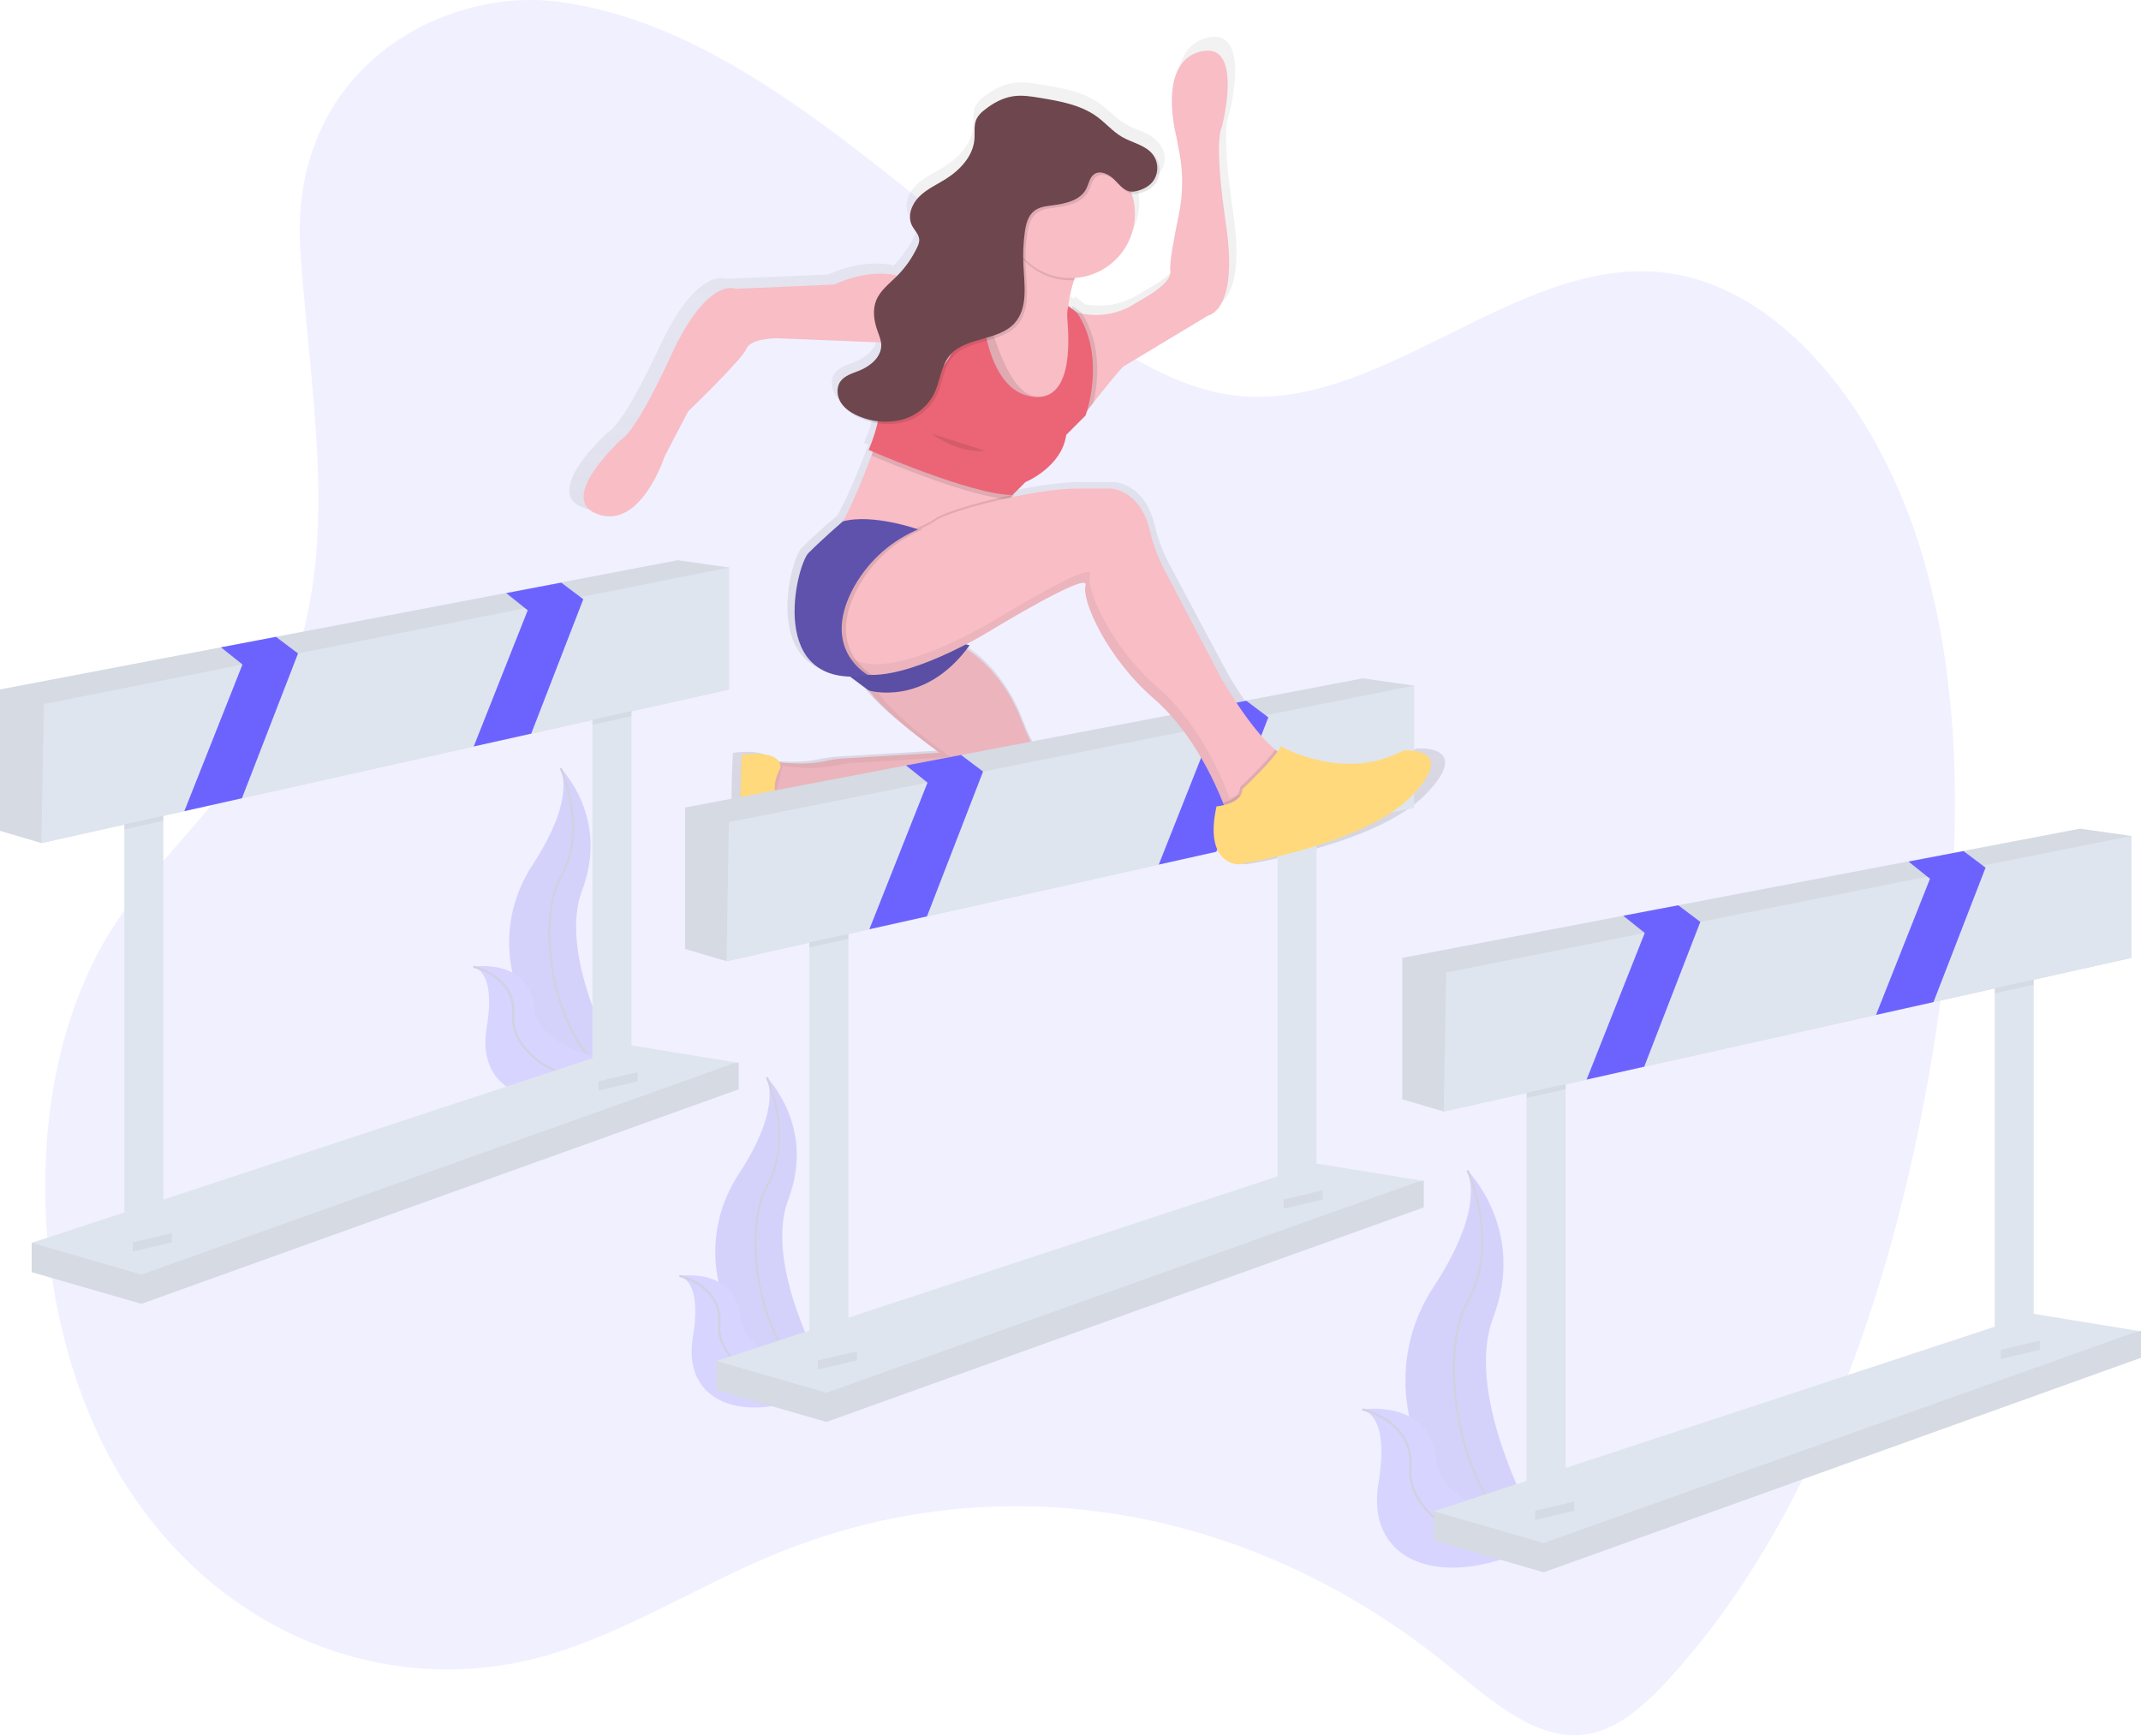
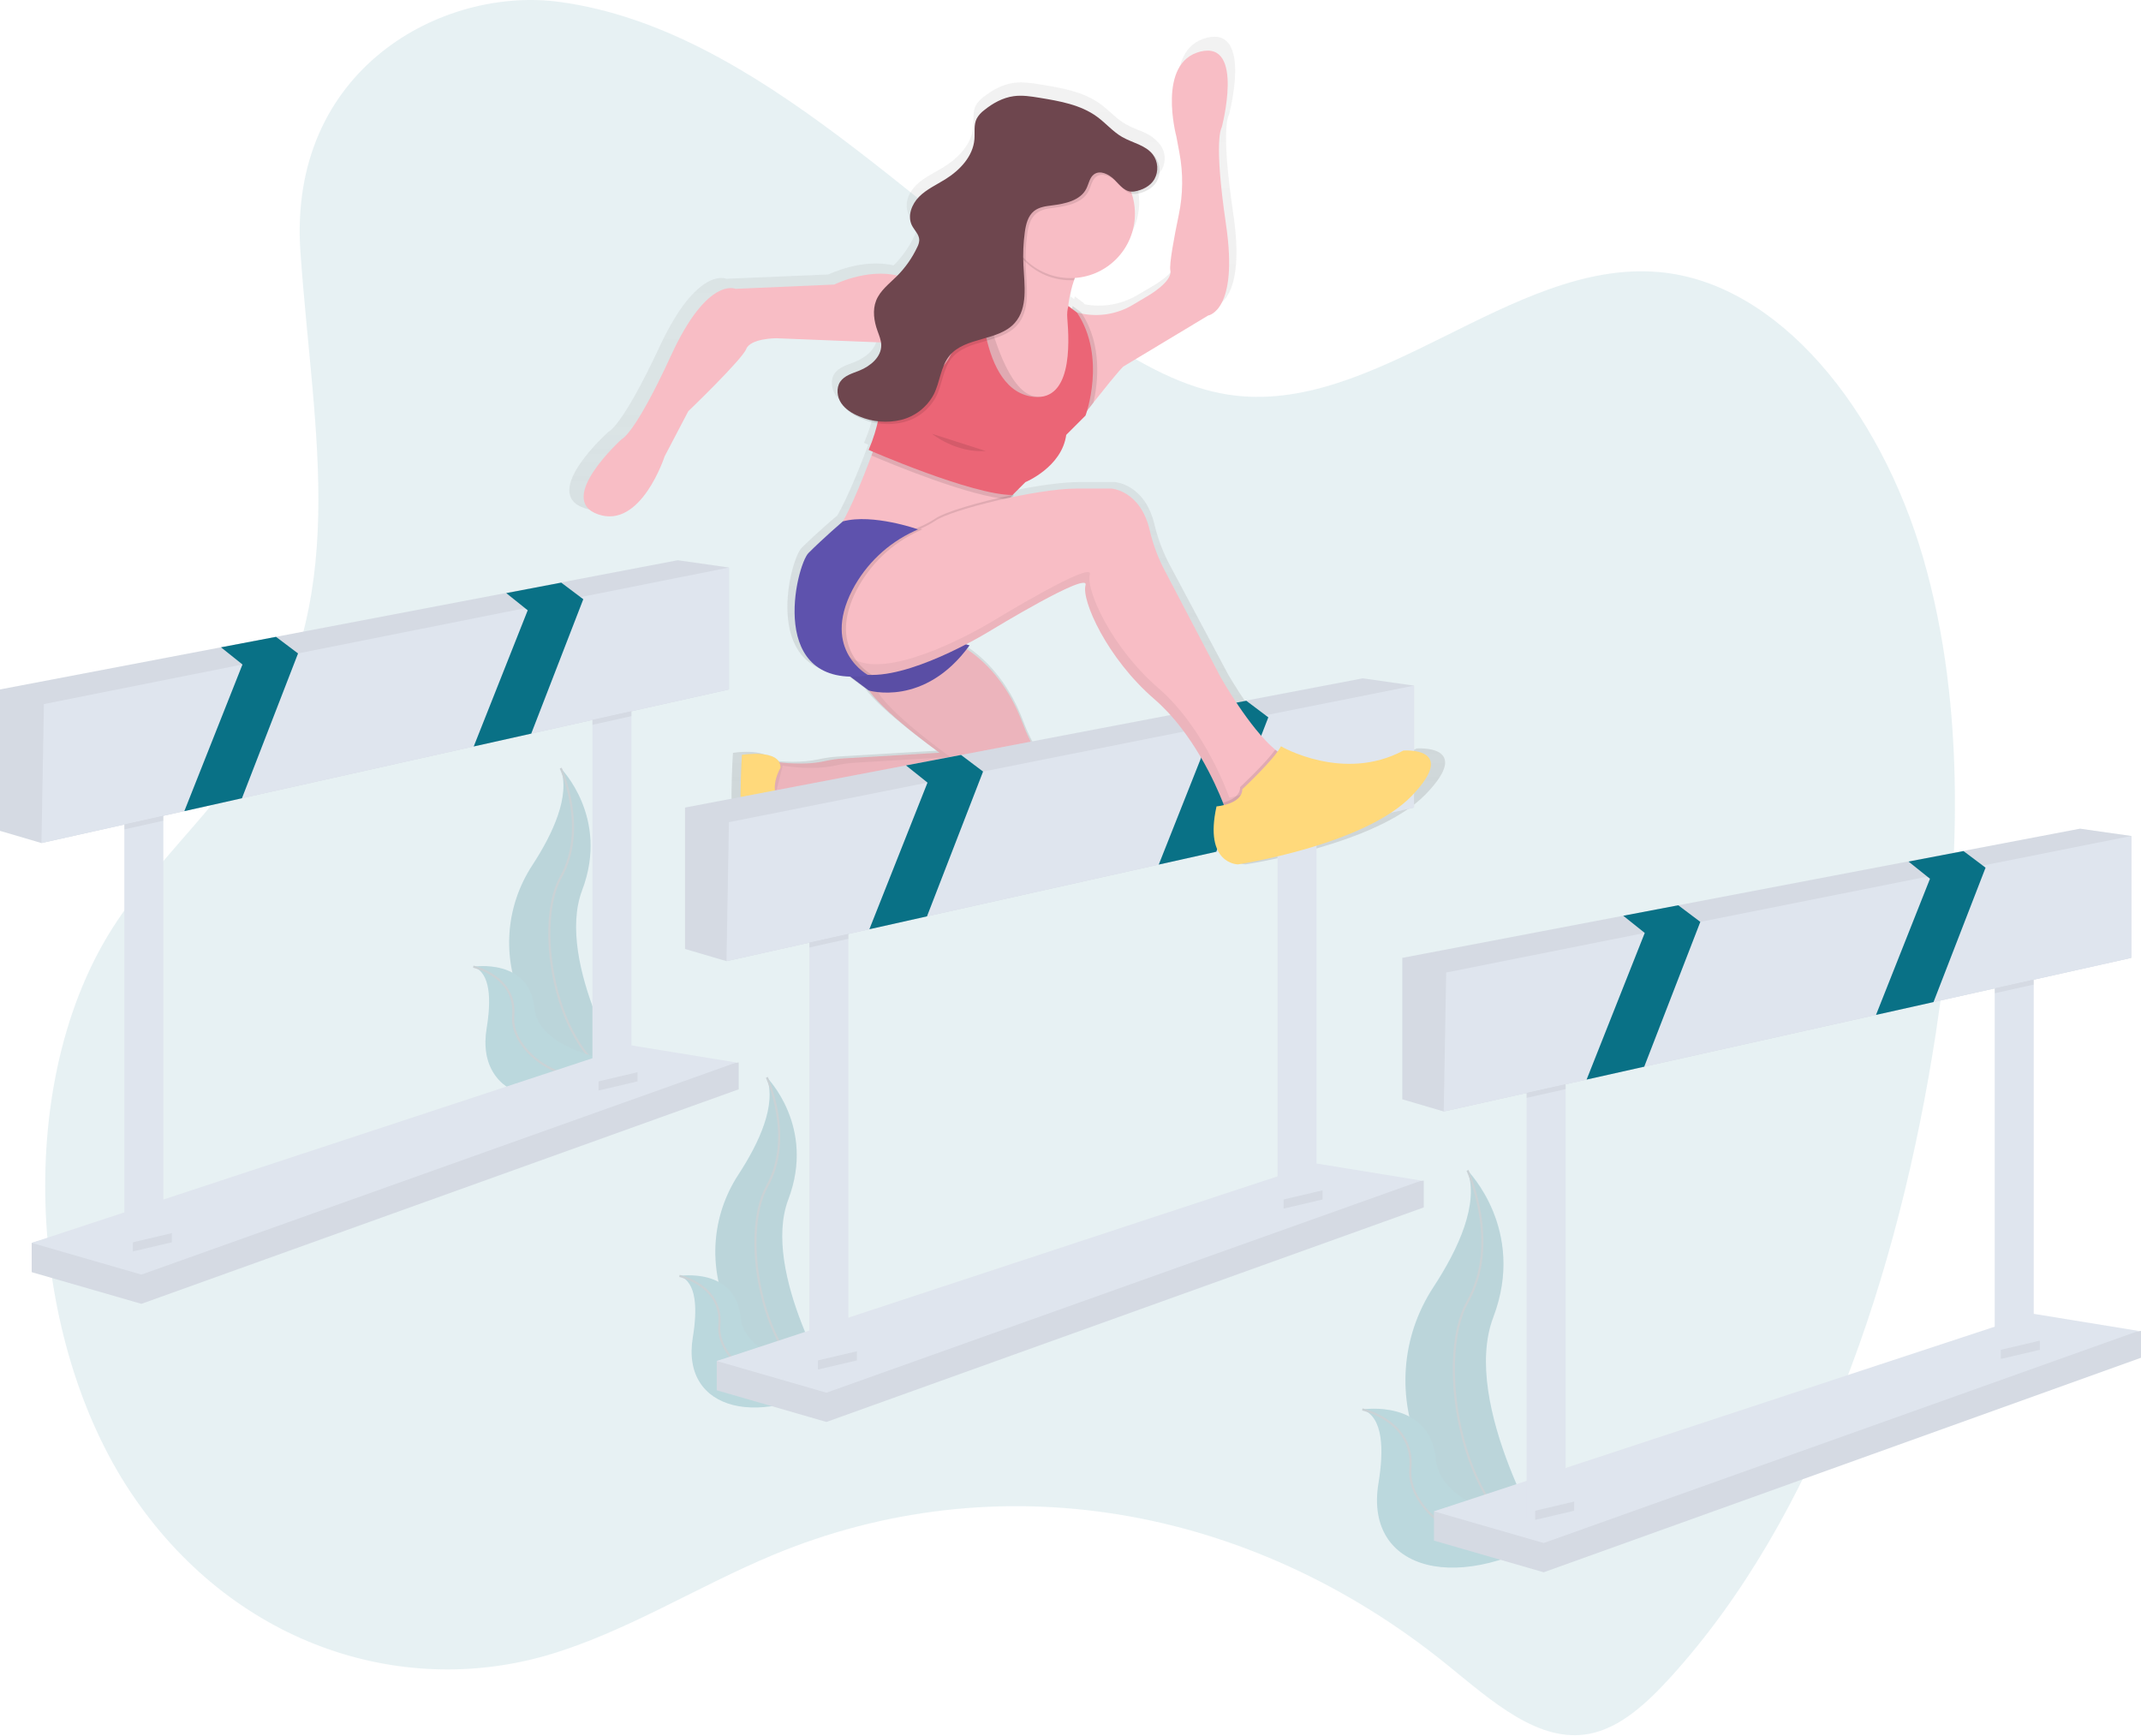
<svg xmlns="http://www.w3.org/2000/svg" data-name="Layer 1" width="997" height="808" viewBox="0 0 997 808">
  <defs>
-     <linearGradient id="2f4d485d-57ea-446e-b436-4d82ba75f353-192" x1="570.56" y1="454" x2="570.56" y2="63.07" gradientUnits="userSpaceOnUse">
+     <linearGradient id="2f4d485d-57ea-446e-b436-4d82ba75f353-67" x1="570.56" y1="454" x2="570.56" y2="63.07" gradientUnits="userSpaceOnUse">
      <stop offset="0" stop-color="gray" stop-opacity="0.25" />
      <stop offset="0.54" stop-color="gray" stop-opacity="0.12" />
      <stop offset="1" stop-color="gray" stop-opacity="0.1" />
    </linearGradient>
  </defs>
-   <path d="M362.14,46.9c93,12.73,168.51,101.25,252.3,156.49,18.67,12.31,38.24,23.15,58.93,26.36,68.54,10.64,131.74-63.09,200.6-57.07,55.81,4.88,103.14,64,123.22,133.54s17,147.32,5.85,220.32c-17.46,114-56.14,226.15-123.47,300.3-11.11,12.24-23.52,23.69-37.79,26.47C818,858,795.95,837.85,775.37,821.19c-92.88-75.22-210.3-94.32-314-51.08-35.12,14.64-68.71,36-104.65,46.54-69.21,20.26-147.53-5.34-194.52-76s-54.63-186.8-9.86-260c18.69-30.55,44.45-52.12,64.07-81.6,49.3-74,31.1-148.82,25-235.6C235.4,77.94,307.81,39.47,362.14,46.9Z" transform="translate(-101.5 -46)" fill="#6c63ff" opacity="0.1" />
+   <path d="M362.14,46.9c93,12.73,168.51,101.25,252.3,156.49,18.67,12.31,38.24,23.15,58.93,26.36,68.54,10.64,131.74-63.09,200.6-57.07,55.81,4.88,103.14,64,123.22,133.54s17,147.32,5.85,220.32c-17.46,114-56.14,226.15-123.47,300.3-11.11,12.24-23.52,23.69-37.79,26.47C818,858,795.95,837.85,775.37,821.19c-92.88-75.22-210.3-94.32-314-51.08-35.12,14.64-68.71,36-104.65,46.54-69.21,20.26-147.53-5.34-194.52-76s-54.63-186.8-9.86-260c18.69-30.55,44.45-52.12,64.07-81.6,49.3-74,31.1-148.82,25-235.6C235.4,77.94,307.81,39.47,362.14,46.9Z" transform="translate(-101.5 -46)" fill="#097186" opacity="0.1" />
  <g opacity="0.2">
-     <path d="M784.88,591s27.51,27.51,12,68.33,26.62,108.7,26.62,108.7l-1.29-.21c-56.5-10-84.57-74.59-53.15-122.59C780.72,627.42,790.31,606.48,784.88,591Z" transform="translate(-101.5 -46)" fill="#6c63ff" />
+     <path d="M784.88,591s27.51,27.51,12,68.33,26.62,108.7,26.62,108.7l-1.29-.21c-56.5-10-84.57-74.59-53.15-122.59C780.72,627.42,790.31,606.48,784.88,591Z" transform="translate(-101.5 -46)" fill="#097186" />
    <path d="M784.88,591.5s27.51,27.51,12,68.33,26.62,108.7,26.62,108.7l-1.29-.21c-56.5-10-84.57-74.59-53.15-122.59C780.72,627.87,790.31,606.94,784.88,591.5Z" transform="translate(-101.5 -46)" opacity="0.1" />
    <path d="M784.88,591s15.53,33.72,0,61.23-2.66,104.71,38.6,115.8" transform="translate(-101.5 -46)" fill="none" stroke="#535461" stroke-miterlimit="10" />
-     <path d="M735.89,702.3s31.39-5,34.25,23.13,60.36,32,60.36,32l-1.08.72c-47.48,31.17-92.86,19.85-86-21.53C745.95,721.27,745.74,705.81,735.89,702.3Z" transform="translate(-101.5 -46)" fill="#6c63ff" />
+     <path d="M735.89,702.3s31.39-5,34.25,23.13,60.36,32,60.36,32l-1.08.72c-47.48,31.17-92.86,19.85-86-21.53C745.95,721.27,745.74,705.81,735.89,702.3Z" transform="translate(-101.5 -46)" fill="#097186" />
    <path d="M735.89,702.3s24.37,5.35,22.36,27.5,36.18,48.71,72.25,27.66" transform="translate(-101.5 -46)" fill="none" stroke="#535461" stroke-miterlimit="10" />
  </g>
  <g opacity="0.2">
-     <path d="M458.6,547.68s22.86,22.86,10,56.77,22.12,90.32,22.12,90.32l-1.07-.18c-46.94-8.29-70.27-62-44.17-101.86C455.14,577.9,463.11,560.51,458.6,547.68Z" transform="translate(-101.5 -46)" fill="#6c63ff" />
+     <path d="M458.6,547.68s22.86,22.86,10,56.77,22.12,90.32,22.12,90.32l-1.07-.18c-46.94-8.29-70.27-62-44.17-101.86C455.14,577.9,463.11,560.51,458.6,547.68Z" transform="translate(-101.5 -46)" fill="#097186" />
    <path d="M458.6,548.06s22.86,22.86,10,56.77,22.12,90.32,22.12,90.32L489.6,695c-46.94-8.29-70.27-62-44.17-101.86C455.14,578.28,463.11,560.89,458.6,548.06Z" transform="translate(-101.5 -46)" opacity="0.1" />
    <path d="M458.6,547.68s12.9,28,0,50.87-2.21,87,32.07,96.22" transform="translate(-101.5 -46)" fill="none" stroke="#535461" stroke-miterlimit="10" />
-     <path d="M417.89,640.13S444,636,446.35,659.35,496.5,686,496.5,686l-.9.6c-39.45,25.9-77.16,16.5-71.47-17.89C426.24,655.88,426.07,643,417.89,640.13Z" transform="translate(-101.5 -46)" fill="#6c63ff" />
+     <path d="M417.89,640.13S444,636,446.35,659.35,496.5,686,496.5,686l-.9.6c-39.45,25.9-77.16,16.5-71.47-17.89C426.24,655.88,426.07,643,417.89,640.13Z" transform="translate(-101.5 -46)" fill="#097186" />
    <path d="M417.89,640.13s20.24,4.44,18.58,22.85,30.06,40.48,60,23" transform="translate(-101.5 -46)" fill="none" stroke="#535461" stroke-miterlimit="10" />
  </g>
  <g opacity="0.2">
-     <path d="M362.6,403.68s22.86,22.86,10,56.77,22.12,90.32,22.12,90.32l-1.07-.18c-46.94-8.29-70.27-62-44.17-101.86C359.14,433.9,367.11,416.51,362.6,403.68Z" transform="translate(-101.5 -46)" fill="#6c63ff" />
+     <path d="M362.6,403.68s22.86,22.86,10,56.77,22.12,90.32,22.12,90.32l-1.07-.18c-46.94-8.29-70.27-62-44.17-101.86C359.14,433.9,367.11,416.51,362.6,403.68Z" transform="translate(-101.5 -46)" fill="#097186" />
    <path d="M362.6,404.06s22.86,22.86,10,56.77,22.12,90.32,22.12,90.32L393.6,551c-46.94-8.29-70.27-62-44.17-101.86C359.14,434.28,367.11,416.89,362.6,404.06Z" transform="translate(-101.5 -46)" opacity="0.1" />
    <path d="M362.6,403.68s12.9,28,0,50.87-2.21,87,32.07,96.22" transform="translate(-101.5 -46)" fill="none" stroke="#535461" stroke-miterlimit="10" />
-     <path d="M321.89,496.13S348,492,350.35,515.35,400.5,542,400.5,542l-.9.6c-39.45,25.9-77.16,16.5-71.47-17.89C330.24,511.88,330.07,499,321.89,496.13Z" transform="translate(-101.5 -46)" fill="#6c63ff" />
+     <path d="M321.89,496.13S348,492,350.35,515.35,400.5,542,400.5,542l-.9.6c-39.45,25.9-77.16,16.5-71.47-17.89C330.24,511.88,330.07,499,321.89,496.13Z" transform="translate(-101.5 -46)" fill="#097186" />
    <path d="M321.89,496.13s20.24,4.44,18.58,22.85,30.06,40.48,60,23" transform="translate(-101.5 -46)" fill="none" stroke="#535461" stroke-miterlimit="10" />
  </g>
  <polygon points="14.76 592.38 14.76 578.75 294.05 500.42 344 494.74 344 507.23 65.85 607.13 14.76 592.38" fill="#dfe5ee" />
  <polygon points="14.76 592.38 14.76 578.75 294.05 500.42 344 494.74 344 507.23 65.85 607.13 14.76 592.38" opacity="0.05" />
  <polygon points="14.76 578.75 294.05 486.79 342.87 494.74 65.85 593.51 14.76 578.75" fill="#dfe5ee" />
  <rect x="57.9" y="370.99" width="18.17" height="211.17" fill="#dfe5ee" />
  <rect x="275.88" y="322.17" width="18.17" height="185.06" fill="#dfe5ee" />
  <polygon points="339.46 264.27 339.46 321.04 112.67 371.7 85.84 377.7 19.3 392.56 0 386.88 0 321.04 102.91 301.42 128.52 296.54 315.62 260.87 339.46 264.27" fill="#dfe5ee" />
  <polygon points="339.46 264.27 339.46 321.04 112.67 371.7 85.84 377.7 19.3 392.56 0 386.88 0 321.04 102.91 301.42 128.52 296.54 315.62 260.87 339.46 264.27" opacity="0.05" />
  <polygon points="76.07 370.99 76.07 382.15 57.9 386.21 57.9 370.99 76.07 370.99" opacity="0.05" />
  <polygon points="294.05 322.17 294.05 333.46 275.88 337.51 275.88 322.17 294.05 322.17" opacity="0.05" />
  <polygon points="339.46 264.27 339.46 321.04 247.38 341.61 220.6 347.59 112.67 371.7 85.84 377.7 19.3 392.56 20.44 327.85 112.91 309.42 138.78 304.27 138.79 304.27 244.5 283.2 270.32 278.05 339.46 264.27" fill="#dfe5ee" />
-   <polygon points="138.79 304.27 112.67 371.7 85.84 377.7 112.91 309.42 102.91 301.42 128.52 296.54 138.78 304.27 138.79 304.27" fill="#6c63ff" />
-   <polygon points="271.62 279.03 247.38 341.61 220.6 347.59 245.74 284.18 244.5 283.2 235.74 276.18 261.35 271.3 270.32 278.05 271.61 279.03 271.62 279.03" fill="#6c63ff" />
+   <polygon points="138.79 304.27 112.67 371.7 85.84 377.7 112.91 309.42 102.91 301.42 128.52 296.54 138.78 304.27 138.79 304.27" fill="#097186" />
+   <polygon points="271.62 279.03 247.38 341.61 220.6 347.59 245.74 284.18 244.5 283.2 235.74 276.18 261.35 271.3 270.32 278.05 271.61 279.03 271.62 279.03" fill="#097186" />
  <polygon points="61.88 578.47 80.04 574.21 80.04 578.47 61.88 582.73 61.88 578.47" opacity="0.05" />
  <polygon points="278.72 503.54 296.88 499.28 296.88 503.54 278.72 507.8 278.72 503.54" opacity="0.05" />
-   <path d="M761.23,394.51c-28.95,15.25-58.92-2-58.92-2a19.07,19.07,0,0,1-1.61,2.52c-.37-.28-.75-.57-1.13-.88-12.44-10.17-26.21-34.18-26.21-34.18l-26.83-50.31a78.52,78.52,0,0,1-7.37-19.19c-4.42-19.18-18.53-20-18.53-20H604.1c-8,0-19.56,1.68-31,4a2.1,2.1,0,0,0,.57-1.14l-.55.11,6.14-6s17.57-7.12,19.64-22.37l9.3-9.15s.3-.8.72-2.21l3.09-3.89c13.46-16.85,14.43-17.13,14.43-17.13l40.81-24.15s14.65-2.08,8.54-43.05-2-46-2-46,11.1-41.05-10.18-35.94-11.66,40.2-11.66,40.2l1.48,7.75a74.2,74.2,0,0,1-.3,29.35c-2.21,10.45-4.68,23.36-4.06,26.44,1.09,5.37-11.2,12.17-11.2,12.17l-6.95,4.06a35.17,35.17,0,0,1-24.39,4.16l-.37-.56L602,184a12.05,12.05,0,0,0-.3,1.3L600,184l0,.1c0-.36,0-.7.08-1.08a53.88,53.88,0,0,1,2.69-11.28c.11-.34.25-.7.37-1A30.72,30.72,0,0,0,632,140.29a30,30,0,0,0-1.52-9.44,6.51,6.51,0,0,0,2.38,0c3.74-.6,7.71-2.52,9.65-5.83a10.7,10.7,0,0,0-.79-11.72,11.71,11.71,0,0,0-1.6-1.67c-3.55-4-9.49-5-14.21-7.69-4.49-2.53-7.9-6.57-12.08-9.58-7.9-5.71-18-7.43-27.64-9-4.14-.67-8.35-1.34-12.51-.79-5.26.7-10.1,3.33-14.22,6.62a12.8,12.8,0,0,0-3.59,3.95c-1.53,3-.86,6.52-1.13,9.84-.66,8.08-7,14.66-14,18.95-4.3,2.63-9,4.73-12.61,8.26s-5.74,9.1-3.49,13.56c1.19,2.36,3.54,4.33,3.56,7a7.84,7.84,0,0,1-1,3.34,48.67,48.67,0,0,1-9.59,13.5c-14.6-3.52-30.36,4.22-30.36,4.22l-47.55,2s-13.44-6.1-31,31.52-23.78,39.66-23.78,39.66-32,28.47-11.37,35.59,32-27.46,32-27.46L417,233.84s25.84-24.41,27.91-29.49,14.47-5.08,14.47-5.08l50.41,2a9.59,9.59,0,0,1,.12,1.23c.12,5.64-5.17,10-10.49,12.09-3.36,1.34-7.2,2.35-9.25,5.29s-1.56,7.21.5,10.21a13.42,13.42,0,0,0,2.19,2.43,20.53,20.53,0,0,0,7.72,5,35.81,35.81,0,0,0,7.51,2.08,76,76,0,0,1-4.25,12.6l2,.86-.66,1.76c-2.82,7.49-8.63,22.27-13.77,31.21-.05,0-9.34,7.88-16.55,15-5.51,5.42-18.79,57.6,20.07,58.54l8.87,6.54.18,0c7.89,11.14,33.94,29.44,33.94,29.44l-46.07,2.72a57.66,57.66,0,0,0-6.85.83q-1.13.2-2.26.45c-8.12,1.78-17.11,1.15-21.93.58-3.19-6-18-3.56-18-3.56s-2.07,30.51,1,47.79,14.47,6.1,14.47,6.1c-2.07-15.25,15-26.47,15-26.47h0c2.17-1.09,4.74-2.41,7.76-4,9.58-5.14,55.15,2.72,69.24,5.32a47.65,47.65,0,0,0,9.41.8c40.39-.66,29.9-20.36,29.9-20.36l-8.13-16a82.22,82.22,0,0,1-3.56-8.18c-7.18-19-18.34-29.46-26.89-35.06.46-.58.92-1.16,1.37-1.77,0,0-.68-.16-1.71-.47,7.22-3.69,12-6.64,12-6.64s47.55-28.47,45.49-21.35,10.34,34.57,33.08,53.89c.66.56,1.3,1.13,1.94,1.71l.62.57,1.27,1.2.69.67,1.18,1.18.66.68,1.25,1.34.5.54q.85.94,1.68,1.9l.36.43q.64.76,1.27,1.52l.57.71,1,1.28.58.75,1,1.31.52.69,1.16,1.61.28.38q.71,1,1.39,2l.34.51,1,1.51.42.65.89,1.4.39.62.93,1.53.27.44q1.21,2,2.3,4l.12.22.95,1.72.15.28.91,1.72.06.12a151.46,151.46,0,0,1,6.87,15.07,26.4,26.4,0,0,1-3.53.6c-6.2,27.46,10.34,27.46,10.34,27.46s61-9.15,83.74-32.54S761.23,394.51,761.23,394.51Z" transform="translate(-101.5 -46)" fill="url(#2f4d485d-57ea-446e-b436-4d82ba75f353-192)" />
+   <path d="M761.23,394.51c-28.95,15.25-58.92-2-58.92-2a19.07,19.07,0,0,1-1.61,2.52c-.37-.28-.75-.57-1.13-.88-12.44-10.17-26.21-34.18-26.21-34.18l-26.83-50.31a78.52,78.52,0,0,1-7.37-19.19c-4.42-19.18-18.53-20-18.53-20H604.1c-8,0-19.56,1.68-31,4a2.1,2.1,0,0,0,.57-1.14l-.55.11,6.14-6s17.57-7.12,19.64-22.37l9.3-9.15s.3-.8.72-2.21l3.09-3.89c13.46-16.85,14.43-17.13,14.43-17.13l40.81-24.15s14.65-2.08,8.54-43.05-2-46-2-46,11.1-41.05-10.18-35.94-11.66,40.2-11.66,40.2l1.48,7.75a74.2,74.2,0,0,1-.3,29.35c-2.21,10.45-4.68,23.36-4.06,26.44,1.09,5.37-11.2,12.17-11.2,12.17l-6.95,4.06a35.17,35.17,0,0,1-24.39,4.16l-.37-.56L602,184a12.05,12.05,0,0,0-.3,1.3L600,184l0,.1c0-.36,0-.7.08-1.08a53.88,53.88,0,0,1,2.69-11.28c.11-.34.25-.7.37-1A30.72,30.72,0,0,0,632,140.29a30,30,0,0,0-1.52-9.44,6.51,6.51,0,0,0,2.38,0c3.74-.6,7.71-2.52,9.65-5.83a10.7,10.7,0,0,0-.79-11.72,11.71,11.71,0,0,0-1.6-1.67c-3.55-4-9.49-5-14.21-7.69-4.49-2.53-7.9-6.57-12.08-9.58-7.9-5.71-18-7.43-27.64-9-4.14-.67-8.35-1.34-12.51-.79-5.26.7-10.1,3.33-14.22,6.62a12.8,12.8,0,0,0-3.59,3.95c-1.53,3-.86,6.52-1.13,9.84-.66,8.08-7,14.66-14,18.95-4.3,2.63-9,4.73-12.61,8.26s-5.74,9.1-3.49,13.56c1.19,2.36,3.54,4.33,3.56,7a7.84,7.84,0,0,1-1,3.34,48.67,48.67,0,0,1-9.59,13.5c-14.6-3.52-30.36,4.22-30.36,4.22l-47.55,2s-13.44-6.1-31,31.52-23.78,39.66-23.78,39.66-32,28.47-11.37,35.59,32-27.46,32-27.46L417,233.84s25.84-24.41,27.91-29.49,14.47-5.08,14.47-5.08l50.41,2a9.59,9.59,0,0,1,.12,1.23c.12,5.64-5.17,10-10.49,12.09-3.36,1.34-7.2,2.35-9.25,5.29s-1.56,7.21.5,10.21a13.42,13.42,0,0,0,2.19,2.43,20.53,20.53,0,0,0,7.72,5,35.81,35.81,0,0,0,7.51,2.08,76,76,0,0,1-4.25,12.6l2,.86-.66,1.76c-2.82,7.49-8.63,22.27-13.77,31.21-.05,0-9.34,7.88-16.55,15-5.51,5.42-18.79,57.6,20.07,58.54l8.87,6.54.18,0c7.89,11.14,33.94,29.44,33.94,29.44l-46.07,2.72a57.66,57.66,0,0,0-6.85.83q-1.13.2-2.26.45c-8.12,1.78-17.11,1.15-21.93.58-3.19-6-18-3.56-18-3.56s-2.07,30.51,1,47.79,14.47,6.1,14.47,6.1c-2.07-15.25,15-26.47,15-26.47h0c2.17-1.09,4.74-2.41,7.76-4,9.58-5.14,55.15,2.72,69.24,5.32a47.65,47.65,0,0,0,9.41.8c40.39-.66,29.9-20.36,29.9-20.36l-8.13-16a82.22,82.22,0,0,1-3.56-8.18c-7.18-19-18.34-29.46-26.89-35.06.46-.58.92-1.16,1.37-1.77,0,0-.68-.16-1.71-.47,7.22-3.69,12-6.64,12-6.64s47.55-28.47,45.49-21.35,10.34,34.57,33.08,53.89c.66.56,1.3,1.13,1.94,1.71l.62.57,1.27,1.2.69.67,1.18,1.18.66.68,1.25,1.34.5.54q.85.94,1.68,1.9l.36.43q.64.76,1.27,1.52l.57.71,1,1.28.58.75,1,1.31.52.69,1.16,1.61.28.38q.71,1,1.39,2l.34.51,1,1.51.42.65.89,1.4.39.62.93,1.53.27.44q1.21,2,2.3,4l.12.22.95,1.72.15.28.91,1.72.06.12a151.46,151.46,0,0,1,6.87,15.07,26.4,26.4,0,0,1-3.53.6c-6.2,27.46,10.34,27.46,10.34,27.46s61-9.15,83.74-32.54S761.23,394.51,761.23,394.51Z" transform="translate(-101.5 -46)" fill="url(#2f4d485d-57ea-446e-b436-4d82ba75f353-67)" />
  <path d="M540,342.5s25.14,6.52,37.68,40.22a81.56,81.56,0,0,0,3.45,8L589,406.5s10.15,19.37-28.92,20a45.36,45.36,0,0,1-9.1-.79c-13.63-2.55-57.71-10.28-67-5.23a172.92,172.92,0,0,1-16,8l-11-12,4-16s13.21,2.48,24.62-.07a55.86,55.86,0,0,1,8.81-1.26L539,396.5s-35-25-35-34S540,342.5,540,342.5Z" transform="translate(-101.5 -46)" fill="#f8bdc5" />
  <path d="M465,403.5s-11,17.94,11.49,21c0,0-16.49,11-14.49,26,0,0-11,11-14-6s-1-47-1-47S465,394.5,465,403.5Z" transform="translate(-101.5 -46)" opacity="0.05" />
  <path d="M540,342.5s25.14,6.52,37.68,40.22a81.56,81.56,0,0,0,3.45,8L589,406.5s10.15,19.37-28.92,20a45.36,45.36,0,0,1-9.1-.79c-13.63-2.55-57.71-10.28-67-5.23a172.92,172.92,0,0,1-16,8l-11-12,4-16s13.21,2.48,24.62-.07a55.86,55.86,0,0,1,8.81-1.26L539,396.5s-35-25-35-34S540,342.5,540,342.5Z" transform="translate(-101.5 -46)" opacity="0.05" />
  <path d="M462,418.5l4-16s13.21,2.48,24.62-.07a55.86,55.86,0,0,1,8.81-1.26L544,398.5s-35-25-35-34,36-20,36-20l.27.08A32.74,32.74,0,0,0,540,342.5s-36,11-36,20,35,34,35,34l-44.56,2.67a55.86,55.86,0,0,0-8.81,1.26c-11.41,2.55-24.62.07-24.62.07l-4,16,11,12s.74-.3,2.26-1Z" transform="translate(-101.5 -46)" opacity="0.05" />
  <path d="M465,403.5s-11,17.94,11.49,21c0,0-16.49,11-14.49,26,0,0-11,11-14-6s-1-47-1-47S465,394.5,465,403.5Z" transform="translate(-101.5 -46)" fill="#ffd97b" />
  <polygon points="333.76 647.38 333.76 633.75 613.05 555.42 663 549.74 663 562.23 384.85 662.13 333.76 647.38" fill="#dfe5ee" />
  <polygon points="333.76 647.38 333.76 633.75 613.05 555.42 663 549.74 663 562.23 384.85 662.13 333.76 647.38" opacity="0.05" />
  <polygon points="333.76 633.75 613.05 541.79 661.87 549.74 384.85 648.51 333.76 633.75" fill="#dfe5ee" />
  <rect x="376.9" y="425.99" width="18.17" height="211.17" fill="#dfe5ee" />
  <rect x="594.88" y="377.17" width="18.17" height="185.06" fill="#dfe5ee" />
  <polygon points="658.46 319.27 658.46 376.04 431.67 426.7 404.84 432.7 338.3 447.56 319 441.88 319 376.04 421.9 356.42 447.52 351.54 634.62 315.87 658.46 319.27" fill="#dfe5ee" />
  <polygon points="658.46 319.27 658.46 376.04 431.67 426.7 404.84 432.7 338.3 447.56 319 441.88 319 376.04 421.9 356.42 447.52 351.54 634.62 315.87 658.46 319.27" opacity="0.05" />
  <polygon points="395.07 425.99 395.07 437.15 376.9 441.21 376.9 425.99 395.07 425.99" opacity="0.05" />
  <polygon points="613.05 377.17 613.05 388.46 594.88 392.51 594.88 377.17 613.05 377.17" opacity="0.05" />
  <polygon points="658.46 319.27 658.46 376.04 566.38 396.61 539.6 402.59 431.67 426.7 404.84 432.7 338.3 447.56 339.44 382.85 431.91 364.42 457.78 359.27 457.79 359.27 563.5 338.2 589.32 333.05 658.46 319.27" fill="#dfe5ee" />
-   <polygon points="457.79 359.27 431.67 426.7 404.84 432.7 431.91 364.42 421.9 356.42 447.52 351.54 457.78 359.27 457.79 359.27" fill="#6c63ff" />
-   <polygon points="590.62 334.03 566.38 396.61 539.6 402.59 564.74 339.18 563.5 338.2 554.74 331.18 580.35 326.3 589.32 333.05 590.61 334.03 590.62 334.03" fill="#6c63ff" />
+   <polygon points="457.79 359.27 431.67 426.7 404.84 432.7 431.91 364.42 421.9 356.42 447.52 351.54 457.78 359.27 457.79 359.27" fill="#097186" />
+   <polygon points="590.62 334.03 566.38 396.61 539.6 402.59 564.74 339.18 563.5 338.2 554.74 331.18 580.35 326.3 589.32 333.05 590.61 334.03 590.62 334.03" fill="#097186" />
  <polygon points="380.88 633.47 399.04 629.21 399.04 633.47 380.88 637.73 380.88 633.47" opacity="0.05" />
  <polygon points="597.72 558.54 615.88 554.28 615.88 558.54 597.72 562.79 597.72 558.54" opacity="0.05" />
  <path d="M664.13,192.9l-39.48,23.75s-.94.28-14,16.85l-4.69,6c-9.92,12.75-30.54,17-30.54,17l-13.08-20.12-2.76-24.44,2.9-9.87,2.3-7.82,20.12,2.88L593,201.5l10-10c.78.21,1.57.4,2.36.55A33.55,33.55,0,0,0,628.95,188l6.72-4s11.88-6.69,10.83-12c-.6-3,1.79-15.72,3.93-26a74.16,74.16,0,0,0,.29-28.86l-1.43-7.62S640,75,660.57,70s9.85,35.34,9.85,35.34-3.94,4.94,2,45.23S664.13,192.9,664.13,192.9Z" transform="translate(-101.5 -46)" fill="#f8bdc5" />
  <path d="M599.05,187.54c-1.12,10.58,3.95,12,3.95,12l3,12v13l-9,15H575l-19-9v-42l-3-10a38.7,38.7,0,0,0,5-.65c9.65-1.93,15.12-7.29,18.2-13.11C581,155.67,580,145.5,580,145.5s40-11,26,20c-1.86,4.13-3.28,7.76-4.35,11A53.72,53.72,0,0,0,599.05,187.54Z" transform="translate(-101.5 -46)" fill="#f8bdc5" />
  <path d="M573.59,275.33a2.08,2.08,0,0,1-.59,1.17,8.65,8.65,0,0,0-1.29,2c-4.68,8.83-13.71,40-13.71,40l-49-18-.71-.18L489,295.5c5.47-3.91,14.61-27.36,18.33-37.42,1-2.81,1.67-4.58,1.67-4.58l52,5S574.48,270.3,573.59,275.33Z" transform="translate(-101.5 -46)" fill="#f8bdc5" />
  <path d="M553,175.5s-15,6-30,0-33,3-33,3l-46,2s-13-6-30,31-23,39-23,39-31,28-11,35,31-27,31-27l11-21s25-24,27-29,14-5,14-5l50,2-.31,14.62L528,233.5l14-12,11-22Z" transform="translate(-101.5 -46)" fill="#f8bdc5" />
  <path d="M606,165.5c-1.86,4.13-3.28,7.76-4.35,11-.54,0-1.1,0-1.65,0a29.92,29.92,0,0,1-23.81-11.76C581,155.67,580,145.5,580,145.5S620,134.5,606,165.5Z" transform="translate(-101.5 -46)" opacity="0.1" />
  <circle cx="498.5" cy="99.5" r="30" fill="#f8bdc5" />
  <path d="M573.59,275.33a2.08,2.08,0,0,1-.59,1.17,8.65,8.65,0,0,0-1.29,2c-17.79-.78-56.72-17.11-64.38-20.38,1-2.81,1.67-4.58,1.67-4.58l52,5S574.48,270.3,573.59,275.33Z" transform="translate(-101.5 -46)" opacity="0.1" />
  <path d="M610.69,233.5l-4.69,6c-9.92,12.75-30.54,17-30.54,17l-13.08-20.12-2.76-24.44L560.5,188c2.79,13,10.59,40.12,22.5,42.5,19.91,4,18.48-24.53,17.5-36.5a16.2,16.2,0,0,1,.5-5.5l4,3,.36.55C614.89,206.85,612.75,224.47,610.69,233.5Z" transform="translate(-101.5 -46)" opacity="0.1" />
  <path d="M558,173.5H548s10,64-37,46c0,0,4,15-5,36,0,0,48,21,67,21l6-6s17-7,19-22l9-9s10-27-4-48l-4-3a16.16,16.16,0,0,0-.5,5.5c1,12,2.41,40.48-17.5,36.5C556,225.5,558,173.5,558,173.5Z" transform="translate(-101.5 -46)" fill="#eb6576" />
  <path d="M490,355.5l16,12s26,8,47-21c0,0-13-3-11-10S490,355.5,490,355.5Z" transform="translate(-101.5 -46)" fill="#5e52ad" />
  <path d="M490,355.5l16,12s26,8,47-21c0,0-13-3-11-10S490,355.5,490,355.5Z" transform="translate(-101.5 -46)" opacity="0.05" />
  <path d="M573.59,276.33a2.08,2.08,0,0,1-.59,1.17c-4,4-15,42-15,42l-49-18-.71-.18a70.21,70.21,0,0,1,12-6.06c3.41-1.32,6.84-2.72,9.81-4.06a44.92,44.92,0,0,0,6.91-3.7C541.2,284.5,557.29,279.7,573.59,276.33Z" transform="translate(-101.5 -46)" opacity="0.1" />
  <path d="M687,418.5l-15,4s-.34-1-1-2.74c-3.2-8.14-13.86-32.61-32-48.26-22-19-34-46-32-53s-44,21-44,21-33.35,20.75-55.39,20.78A23.28,23.28,0,0,1,498,358.5c-8.5-3.83-11.94-10.54-13.09-17a29.72,29.72,0,0,1,6-23.31,68.38,68.38,0,0,1,29.4-21.93c3.41-1.32,6.84-2.72,9.81-4.06a44.92,44.92,0,0,0,6.91-3.7c7-5,47-15,66-15h16s13.64.8,17.92,19.66A78,78,0,0,0,644.05,312L670,361.5s13.32,23.61,25.35,33.61c3.43,2.86,6.76,4.61,9.65,4.39C718,398.5,687,418.5,687,418.5Z" transform="translate(-101.5 -46)" fill="#f8bdc5" />
  <path d="M640.16,130.52A10.67,10.67,0,0,0,639.4,119c-3.36-4.37-9.43-5.37-14.22-8.11-4.35-2.49-7.64-6.46-11.68-9.42-7.64-5.61-17.38-7.31-26.73-8.84-4-.66-8.08-1.32-12.1-.77-5.09.69-9.77,3.28-13.76,6.51a12.52,12.52,0,0,0-3.47,3.88c-1.48,2.92-.83,6.42-1.09,9.68-.64,7.95-6.78,14.42-13.55,18.63-4.16,2.59-8.74,4.65-12.2,8.12s-5.55,8.95-3.37,13.33c1.16,2.32,3.43,4.26,3.44,6.86a7.8,7.8,0,0,1-.94,3.29,47.87,47.87,0,0,1-9.54,13.55c-3.54,3.52-7.77,6.68-9.61,11.33-1.77,4.47-1,9.57.63,14.1.76,2.16,1.71,4.32,1.75,6.6.11,5.55-5,9.81-10.15,11.89-3.25,1.31-7,2.31-8.95,5.2s-1.51,7.09.48,10,5.2,4.86,8.5,6.19a31.16,31.16,0,0,0,19.38,1.58,23.74,23.74,0,0,0,15.15-11.78c3-5.84,3.2-13,7.36-18.1,7.33-8.91,22.79-6.66,30.44-15.31,6.14-6.95,4.47-17.48,4-26.74a82.37,82.37,0,0,1,.64-15.45c.5-3.64,1.42-7.55,4.28-9.85,2.31-1.86,5.43-2.28,8.37-2.64,6.14-.77,13.21-2.26,16-7.79,1.16-2.3,1.51-5.2,3.6-6.7,2.89-2.08,6.94,0,9.46,2.5,2.78,2.77,5.11,6.18,9.34,5.49C634.45,135.67,638.29,133.78,640.16,130.52Z" transform="translate(-101.5 -46)" opacity="0.1" />
  <path d="M639.08,129.44a10.67,10.67,0,0,0-.77-11.52c-3.36-4.37-9.43-5.37-14.22-8.11-4.35-2.49-7.64-6.46-11.68-9.42-7.64-5.61-17.38-7.31-26.73-8.84-4-.66-8.08-1.32-12.1-.77-5.09.69-9.77,3.28-13.76,6.51a12.52,12.52,0,0,0-3.47,3.88c-1.48,2.92-.83,6.42-1.09,9.68-.64,7.95-6.78,14.42-13.55,18.63-4.16,2.59-8.74,4.65-12.2,8.12s-5.55,8.95-3.37,13.33c1.16,2.32,3.43,4.26,3.44,6.86a7.8,7.8,0,0,1-.94,3.29,47.87,47.87,0,0,1-9.54,13.55c-3.54,3.52-7.77,6.68-9.61,11.33-1.77,4.47-1,9.57.63,14.1.76,2.16,1.71,4.32,1.75,6.6.11,5.55-5,9.81-10.15,11.89-3.25,1.31-7,2.31-8.95,5.2s-1.51,7.09.48,10,5.2,4.86,8.5,6.19a31.16,31.16,0,0,0,19.38,1.58,23.74,23.74,0,0,0,15.15-11.78c3-5.84,3.2-13,7.36-18.1,7.33-8.91,22.79-6.66,30.44-15.31,6.14-6.95,4.47-17.48,4-26.74a82.37,82.37,0,0,1,.64-15.45c.5-3.64,1.42-7.55,4.28-9.85,2.31-1.86,5.43-2.28,8.37-2.64,6.14-.77,13.21-2.26,16-7.79,1.16-2.3,1.51-5.2,3.6-6.7,2.89-2.08,6.94,0,9.46,2.5,2.78,2.77,5.11,6.18,9.34,5.49C633.36,134.58,637.21,132.69,639.08,129.44Z" transform="translate(-101.5 -46)" fill="#6e464e" />
  <path d="M535.5,248s11,9,25,8" transform="translate(-101.5 -46)" opacity="0.1" />
  <path d="M707.42,399.68C701.68,405.32,689,413.5,689,413.5l-15,4s-11-32-33-51-34-46-32-53-44,21-44,21-33.35,20.75-55.39,20.78A23.28,23.28,0,0,1,500,353.5c-8.5-3.83-11.94-10.54-13.09-17a28.68,28.68,0,0,1,.82-13.31,29.19,29.19,0,0,0-2.82,18.31c1.15,6.46,4.59,13.17,13.09,17a23.28,23.28,0,0,0,9.61,1.78c22,0,55.39-20.78,55.39-20.78s46-28,44-21,10,34,32,53,33,51,33,51l15-4S712.89,401.79,707.42,399.68Z" transform="translate(-101.5 -46)" opacity="0.05" />
  <path d="M531,292.5l-1.7.79a61.63,61.63,0,0,0-28.9,27.46c-13.4,26.08,4.31,37.83,7.21,39.53A23.28,23.28,0,0,1,498,358.5c-8.5-3.83-11.94-10.54-13.09-17a29.72,29.72,0,0,1,6-23.31,68.38,68.38,0,0,1,29.4-21.93c3.41-1.32,6.84-2.72,9.81-4.06Z" transform="translate(-101.5 -46)" opacity="0.1" />
  <path d="M529,292.5s-21-7.46-35-3.73c0,0-9,7.73-16,14.73-5.7,5.7-20,64,28,57,0,0-22.16-11.42-7.6-39.75a61.62,61.62,0,0,1,28.9-27.46Z" transform="translate(-101.5 -46)" fill="#5e52ad" />
  <path d="M687,418.5l-15,4s-.34-1-1-2.74c3.49-.92,8-3,8-7.26,0,0,11.45-10.69,16.35-17.39,3.43,2.86,6.76,4.61,9.65,4.39C718,398.5,687,418.5,687,418.5Z" transform="translate(-101.5 -46)" opacity="0.1" />
  <path d="M680,413.5s15-14,18-20c0,0,29,17,57,2,0,0,26-2,4,21s-81,32-81,32-16,0-10-27C668,421.5,680,420.5,680,413.5Z" transform="translate(-101.5 -46)" fill="#ffd97b" />
  <polygon points="667.76 717.38 667.76 703.75 947.05 625.42 997 619.74 997 632.23 718.85 732.13 667.76 717.38" fill="#dfe5ee" />
  <polygon points="667.76 717.38 667.76 703.75 947.05 625.42 997 619.74 997 632.23 718.85 732.13 667.76 717.38" opacity="0.05" />
  <polygon points="667.76 703.75 947.05 611.79 995.87 619.74 718.85 718.51 667.76 703.75" fill="#dfe5ee" />
  <rect x="710.9" y="495.99" width="18.17" height="211.17" fill="#dfe5ee" />
  <rect x="928.88" y="447.17" width="18.17" height="185.06" fill="#dfe5ee" />
  <polygon points="992.46 389.27 992.46 446.04 765.67 496.7 738.84 502.7 672.3 517.56 653 511.88 653 446.04 755.9 426.42 781.52 421.54 968.62 385.87 992.46 389.27" fill="#dfe5ee" />
  <polygon points="992.46 389.27 992.46 446.04 765.67 496.7 738.84 502.7 672.3 517.56 653 511.88 653 446.04 755.9 426.42 781.52 421.54 968.62 385.87 992.46 389.27" opacity="0.05" />
  <polygon points="729.07 495.99 729.07 507.15 710.9 511.21 710.9 495.99 729.07 495.99" opacity="0.05" />
  <polygon points="947.05 447.17 947.05 458.46 928.88 462.51 928.88 447.17 947.05 447.17" opacity="0.05" />
  <polygon points="992.46 389.27 992.46 446.04 900.38 466.61 873.6 472.59 765.67 496.7 738.84 502.7 672.3 517.56 673.44 452.85 765.91 434.42 791.78 429.27 791.79 429.27 897.5 408.2 923.32 403.05 992.46 389.27" fill="#dfe5ee" />
-   <polygon points="791.79 429.27 765.67 496.7 738.84 502.7 765.91 434.42 755.9 426.42 781.52 421.54 791.78 429.27 791.79 429.27" fill="#6c63ff" />
-   <polygon points="924.62 404.03 900.38 466.61 873.6 472.59 898.74 409.18 897.5 408.2 888.74 401.18 914.35 396.3 923.32 403.05 924.61 404.03 924.62 404.03" fill="#6c63ff" />
+   <polygon points="791.79 429.27 765.67 496.7 738.84 502.7 765.91 434.42 755.9 426.42 781.52 421.54 791.78 429.27 791.79 429.27" fill="#097186" />
+   <polygon points="924.62 404.03 900.38 466.61 873.6 472.59 898.74 409.18 897.5 408.2 888.74 401.18 914.35 396.3 923.32 403.05 924.61 404.03 924.62 404.03" fill="#097186" />
  <polygon points="714.88 703.47 733.04 699.21 733.04 703.47 714.88 707.73 714.88 703.47" opacity="0.05" />
  <polygon points="931.72 628.54 949.88 624.28 949.88 628.54 931.72 632.79 931.72 628.54" opacity="0.05" />
</svg>
